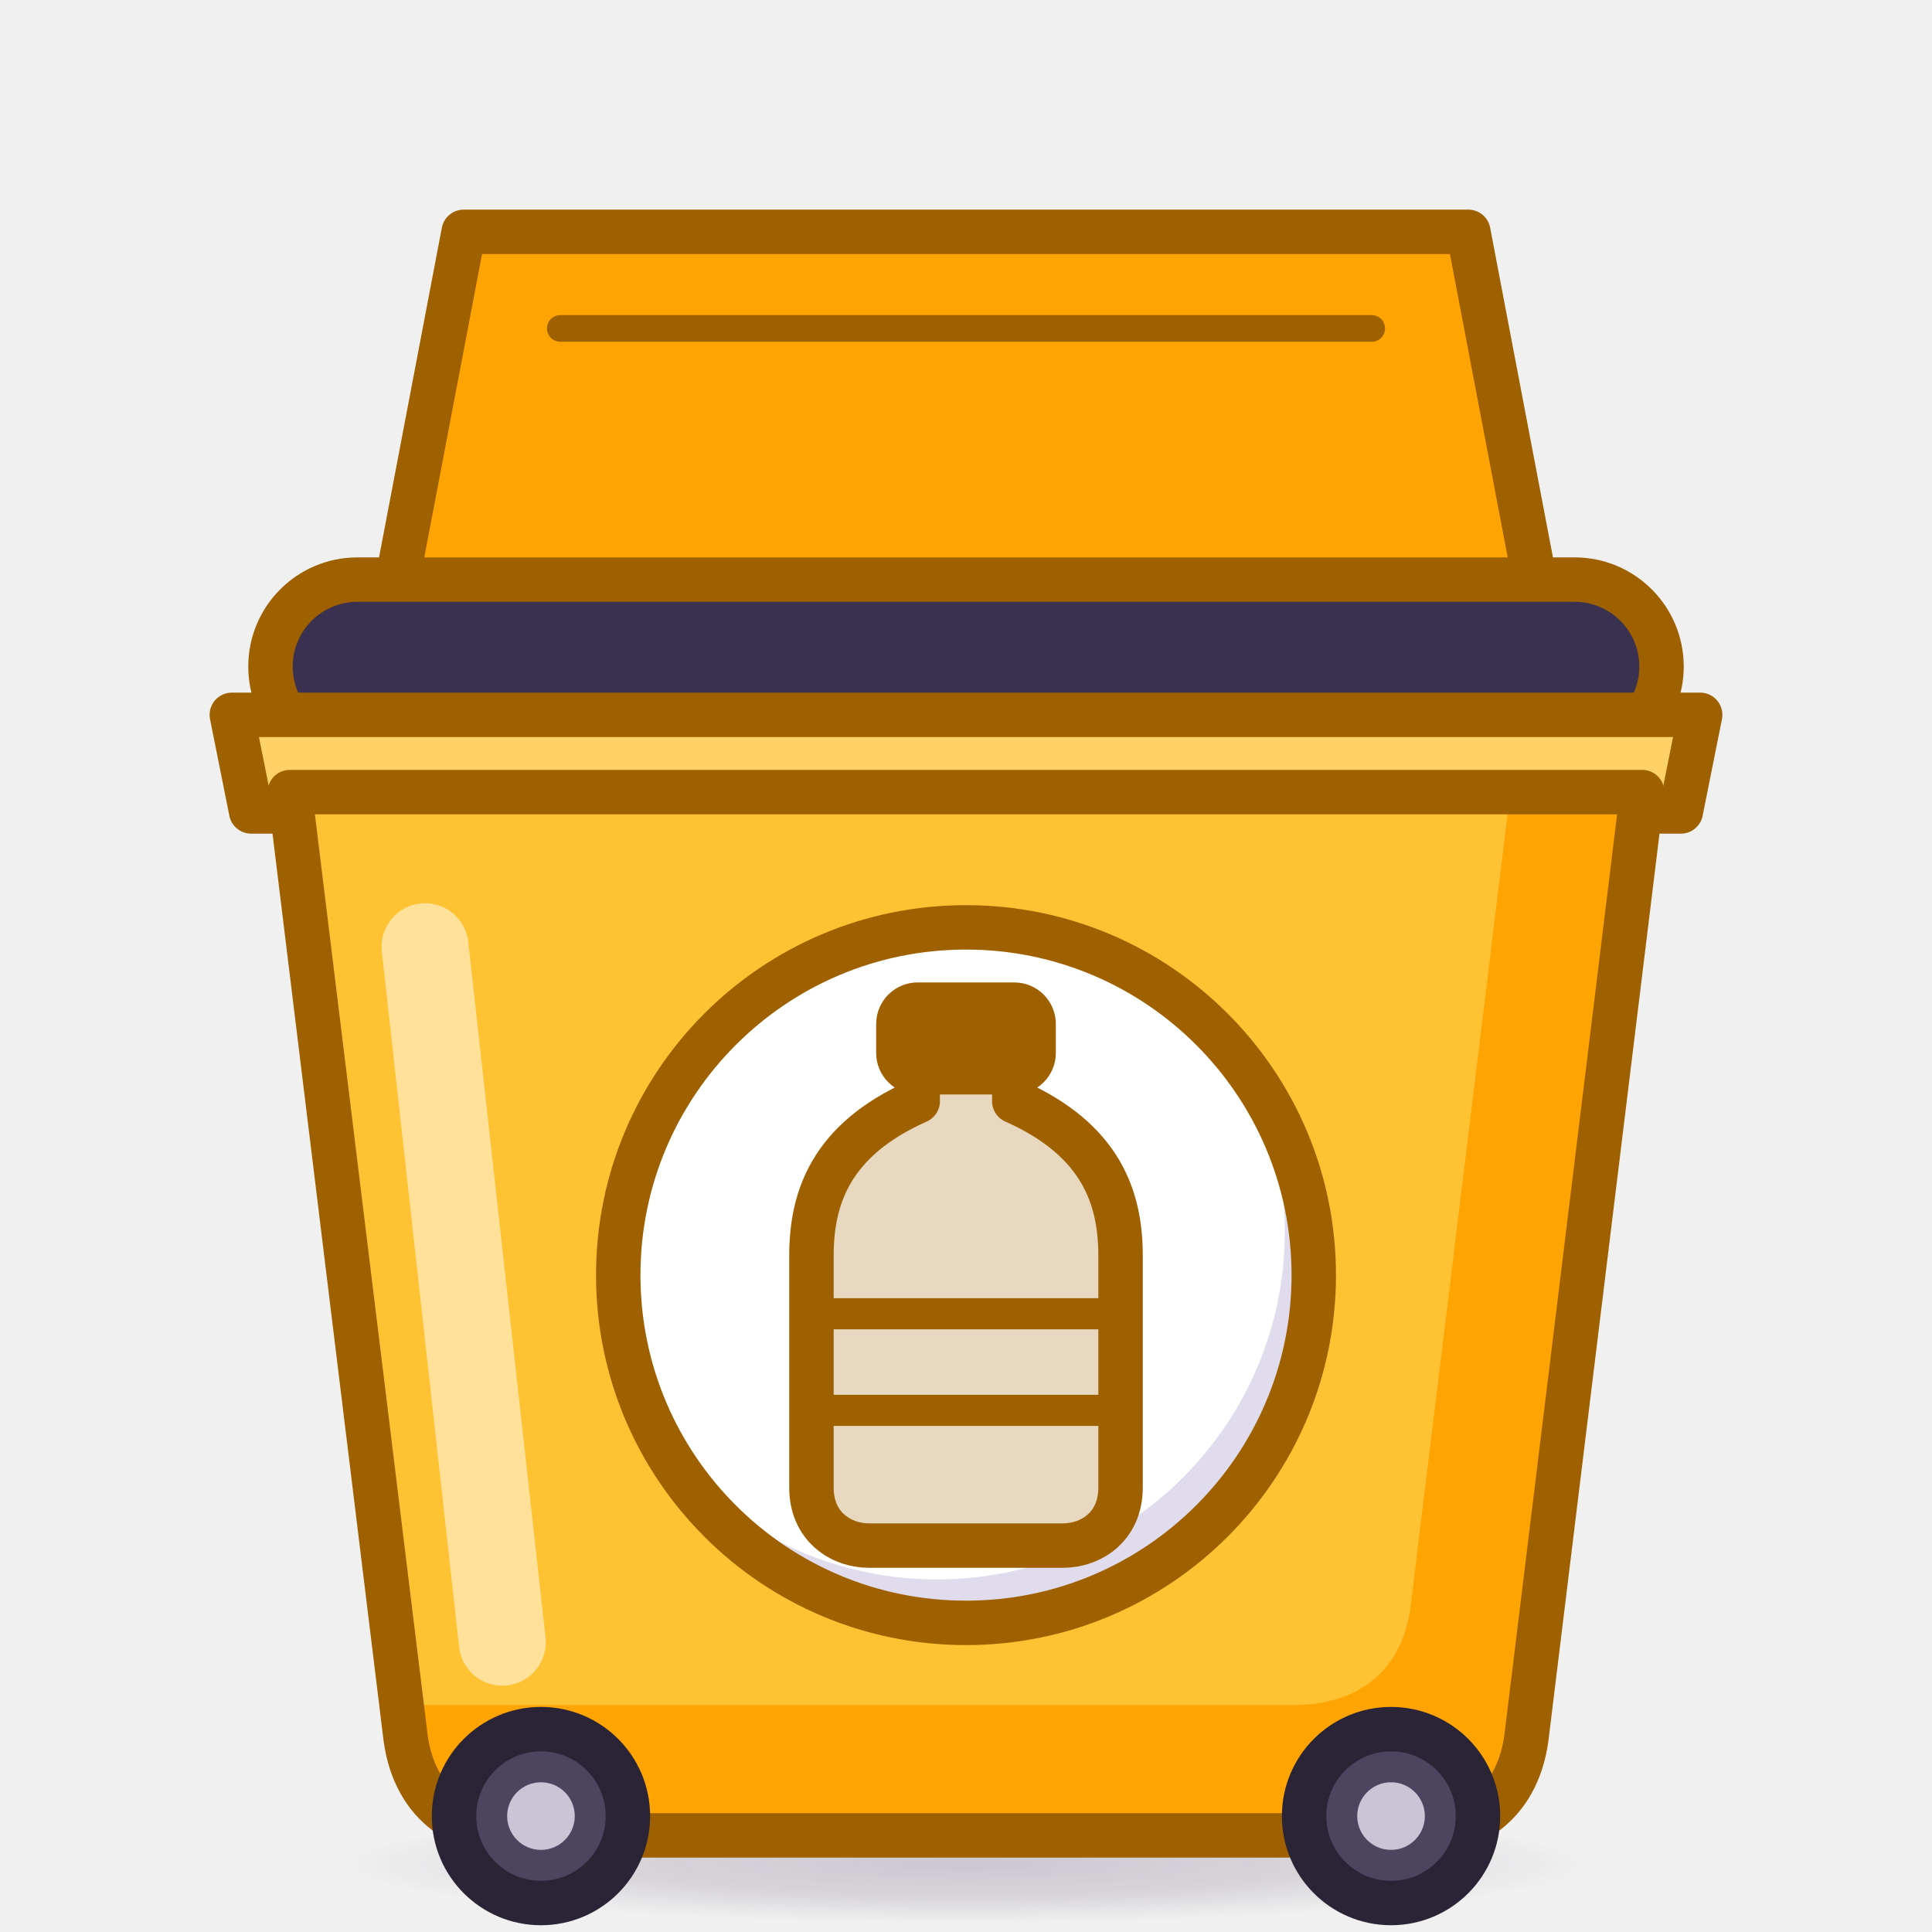
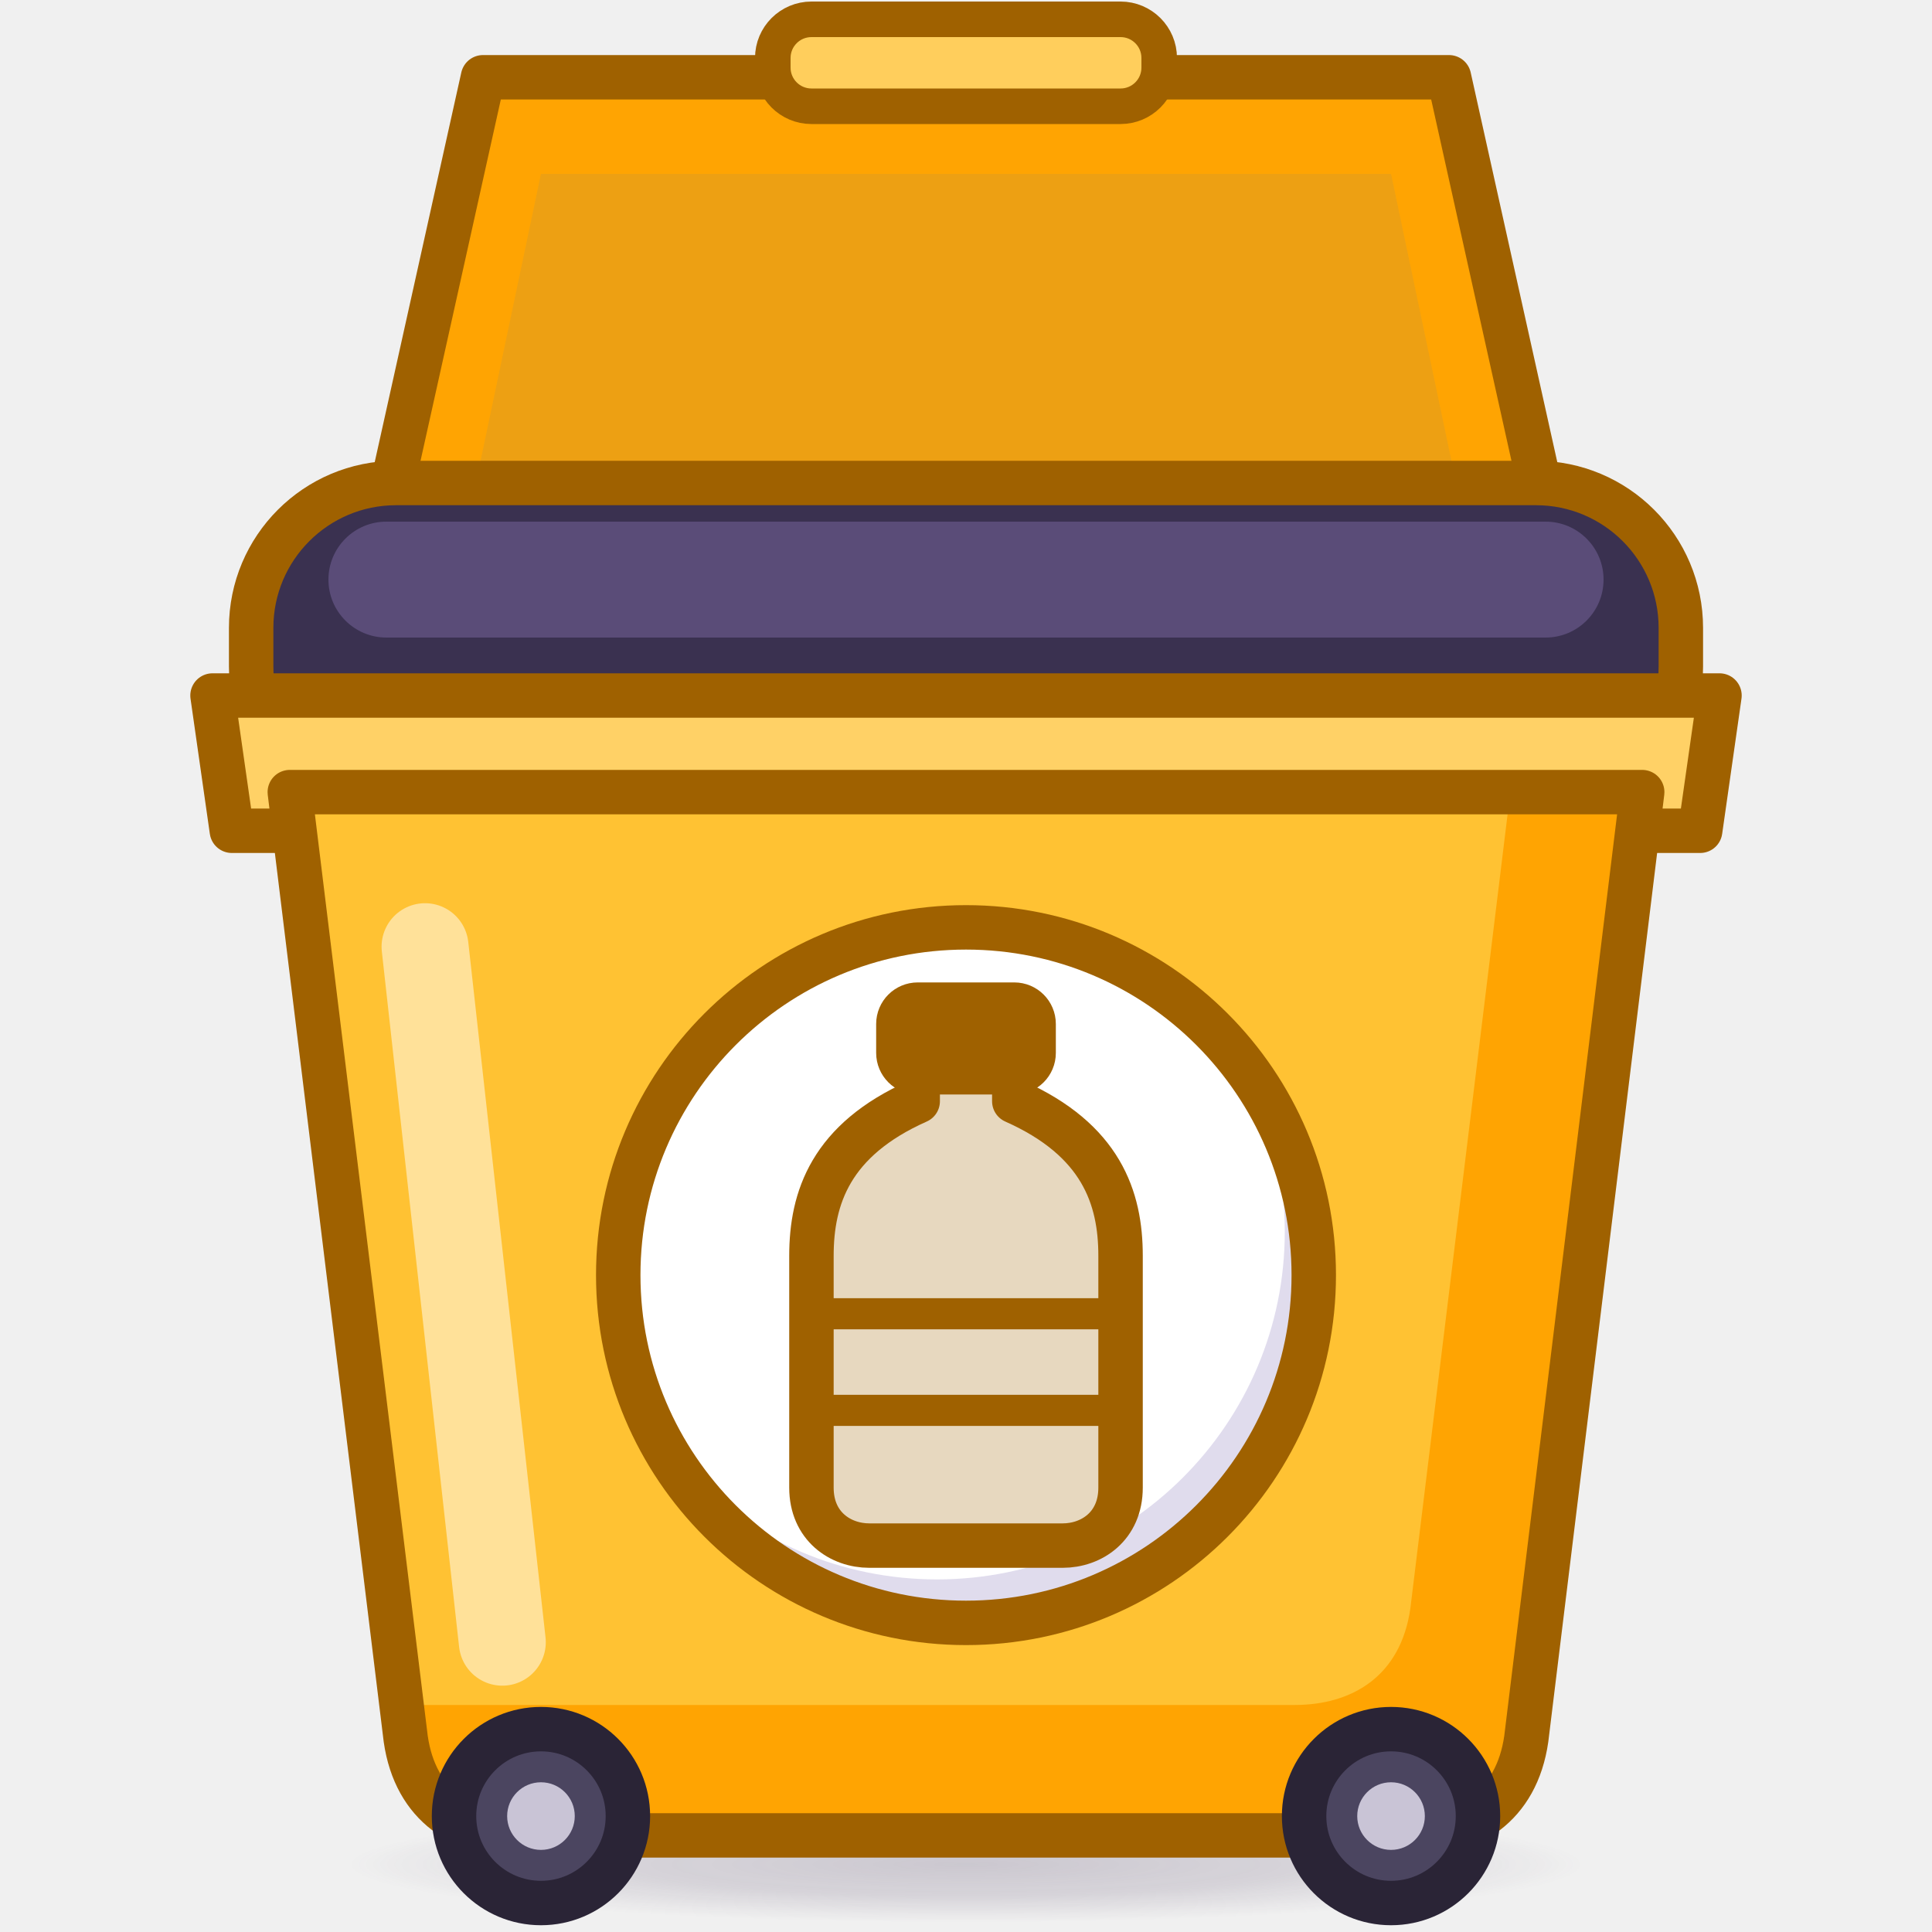
<svg xmlns="http://www.w3.org/2000/svg" viewBox="0 0 200 200" width="200" height="200">
  <defs>
    <radialGradient id="r4302ff716" cx="0.5" cy="0.5" r="0.5">
      <stop offset="0" stop-color="#4B3A5E" stop-opacity="0.22" />
      <stop offset="0.55" stop-color="#4B3A5E" stop-opacity="0.154" />
      <stop offset="1" stop-color="#4B3A5E" stop-opacity="0" />
    </radialGradient>
    <clipPath id="c1e2da5d00">
      <path d="M30,82 L170,82 L158,180 C157,187 152,190 146,190 L54,190 C48,190 43,187 42,180Z" />
    </clipPath>
    <clipPath id="ca10ee7e92">
      <path d="M64,132 A36,36 0 1 0 136,132 A36,36 0 1 0 64,132Z" />
    </clipPath>
  </defs>
  <ellipse cx="100" cy="193" rx="64" ry="6" fill="url(#r4302ff716)" />
-   <path d="M40,66 L160,66 L152,24 L48,24Z" fill="#FFA402" />
-   <path d="M40,66 L160,66 L152,24 L48,24Z" fill="none" stroke="#9F6100" stroke-width="4.6" stroke-linejoin="round" />
-   <path d="M58,34 L142,34" fill="none" stroke="#9F6100" stroke-width="2.76" stroke-linecap="round" stroke-linejoin="round" />
-   <path d="M37,60 H163 A9,9 0 0 1 172,69 V69 A9,9 0 0 1 163,78 H37 A9,9 0 0 1 28,69 V69 A9,9 0 0 1 37,60Z" fill="#3A3150" />
-   <path d="M37,60 H163 A9,9 0 0 1 172,69 V69 A9,9 0 0 1 163,78 H37 A9,9 0 0 1 28,69 V69 A9,9 0 0 1 37,60Z" fill="none" stroke="#9F6100" stroke-width="4.6" stroke-linejoin="round" />
-   <path d="M24,74 L176,74 L174,84 L26,84Z" fill="#FFD166" />
-   <path d="M24,74 L176,74 L174,84 L26,84Z" fill="none" stroke="#9F6100" stroke-width="4.6" stroke-linejoin="round" />
+   <path d="M38,62 L162,62 L150,8 L50,8Z" fill="#FFA402" />
+   <path d="M38,62 L162,62 L150,8 L50,8Z" fill="none" stroke="#9F6100" stroke-width="4.6" stroke-linejoin="round" />
+   <path d="M48,56 L152,56 L144,18 L56,18Z" fill="#CA9934" opacity="0.35" />
+   <path d="M84,2 H116 A4,4 0 0 1 120,6 V7 A4,4 0 0 1 116,11 H84 A4,4 0 0 1 80,7 V6 A4,4 0 0 1 84,2Z" fill="#FFCE5C" />
+   <path d="M84,2 H116 A4,4 0 0 1 120,6 V7 A4,4 0 0 1 116,11 H84 A4,4 0 0 1 80,7 V6 A4,4 0 0 1 84,2Z" fill="none" stroke="#9F6100" stroke-width="3.68" stroke-linejoin="round" />
+   <path d="M41,50 H159 A15,15 0 0 1 174,65 V69 A15,15 0 0 1 159,84 H41 A15,15 0 0 1 26,69 V65 A15,15 0 0 1 41,50Z" fill="#3A3150" />
+   <path d="M41,50 H159 A15,15 0 0 1 174,65 V69 A15,15 0 0 1 159,84 H41 A15,15 0 0 1 26,69 V65 A15,15 0 0 1 41,50Z" fill="none" stroke="#9F6100" stroke-width="4.6" stroke-linejoin="round" />
+   <path d="M40,54 H160 A6,6 0 0 1 166,60 V60 A6,6 0 0 1 160,66 H40 A6,6 0 0 1 34,60 V60 A6,6 0 0 1 40,54Z" fill="#5A4C78" />
+   <path d="M22,72 L178,72 L176,86 L24,86Z" fill="#FFD166" />
+   <path d="M22,72 L178,72 L176,86 L24,86Z" fill="none" stroke="#9F6100" stroke-width="4.6" stroke-linejoin="round" />
  <path d="M30,82 L170,82 L158,180 C157,187 152,190 146,190 L54,190 C48,190 43,187 42,180Z" fill="#FFA402" />
  <g clip-path="url(#c1e2da5d00)">
    <path d="M30,82 L170,82 L158,180 C157,187 152,190 146,190 L54,190 C48,190 43,187 42,180Z" fill="#FFC233" transform="translate(-12 -13.5)" />
  </g>
  <path d="M44,98 L52,170" fill="none" stroke="#FFFFFF" stroke-width="9" stroke-linecap="round" stroke-linejoin="round" opacity="0.5" />
  <path d="M30,82 L170,82 L158,180 C157,187 152,190 146,190 L54,190 C48,190 43,187 42,180Z" fill="none" stroke="#9F6100" stroke-width="4.6" stroke-linejoin="round" />
  <path d="M47,188 A9,9 0 1 0 65,188 A9,9 0 1 0 47,188Z" fill="#4B4560" />
  <path d="M47,188 A9,9 0 1 0 65,188 A9,9 0 1 0 47,188Z" fill="none" stroke="#2A2436" stroke-width="4.6" stroke-linejoin="round" />
  <path d="M52.5,188 A3.5,3.5 0 1 0 59.5,188 A3.5,3.5 0 1 0 52.5,188Z" fill="#C9C4D6" />
  <path d="M135,188 A9,9 0 1 0 153,188 A9,9 0 1 0 135,188Z" fill="#4B4560" />
  <path d="M135,188 A9,9 0 1 0 153,188 A9,9 0 1 0 135,188Z" fill="none" stroke="#2A2436" stroke-width="4.6" stroke-linejoin="round" />
  <path d="M140.5,188 A3.5,3.5 0 1 0 147.5,188 A3.5,3.5 0 1 0 140.5,188Z" fill="#C9C4D6" />
  <path d="M64,132 A36,36 0 1 0 136,132 A36,36 0 1 0 64,132Z" fill="#E0DCED" />
  <g clip-path="url(#ca10ee7e92)">
    <path d="M64,132 A36,36 0 1 0 136,132 A36,36 0 1 0 64,132Z" fill="#FFFFFF" transform="translate(-3 -4.5)" />
  </g>
  <path d="M64,132 A36,36 0 1 0 136,132 A36,36 0 1 0 64,132Z" fill="none" stroke="#9F6100" stroke-width="4.6" stroke-linejoin="round" />
  <path d="M95,108 L105,108 L105,114 C114,118 116,124 116,130 L116,154 C116,158 113,160 110,160 L90,160 C87,160 84,158 84,154 L84,130 C84,124 86,118 95,114Z" fill="#E7D8BF" />
  <path d="M95,108 L105,108 L105,114 C114,118 116,124 116,130 L116,154 C116,158 113,160 110,160 L90,160 C87,160 84,158 84,154 L84,130 C84,124 86,118 95,114Z" fill="none" stroke="#9F6100" stroke-width="4.6" stroke-linejoin="round" />
  <path d="M95,104 H105 A2,2 0 0 1 107,106 V109 A2,2 0 0 1 105,111 H95 A2,2 0 0 1 93,109 V106 A2,2 0 0 1 95,104Z" fill="#9F6100" />
  <path d="M95,104 H105 A2,2 0 0 1 107,106 V109 A2,2 0 0 1 105,111 H95 A2,2 0 0 1 93,109 V106 A2,2 0 0 1 95,104Z" fill="none" stroke="#9F6100" stroke-width="4.6" stroke-linejoin="round" />
  <path d="M86,136 L114,136 M86,146 L114,146" fill="none" stroke="#9F6100" stroke-width="3.22" stroke-linecap="round" stroke-linejoin="round" />
</svg>
